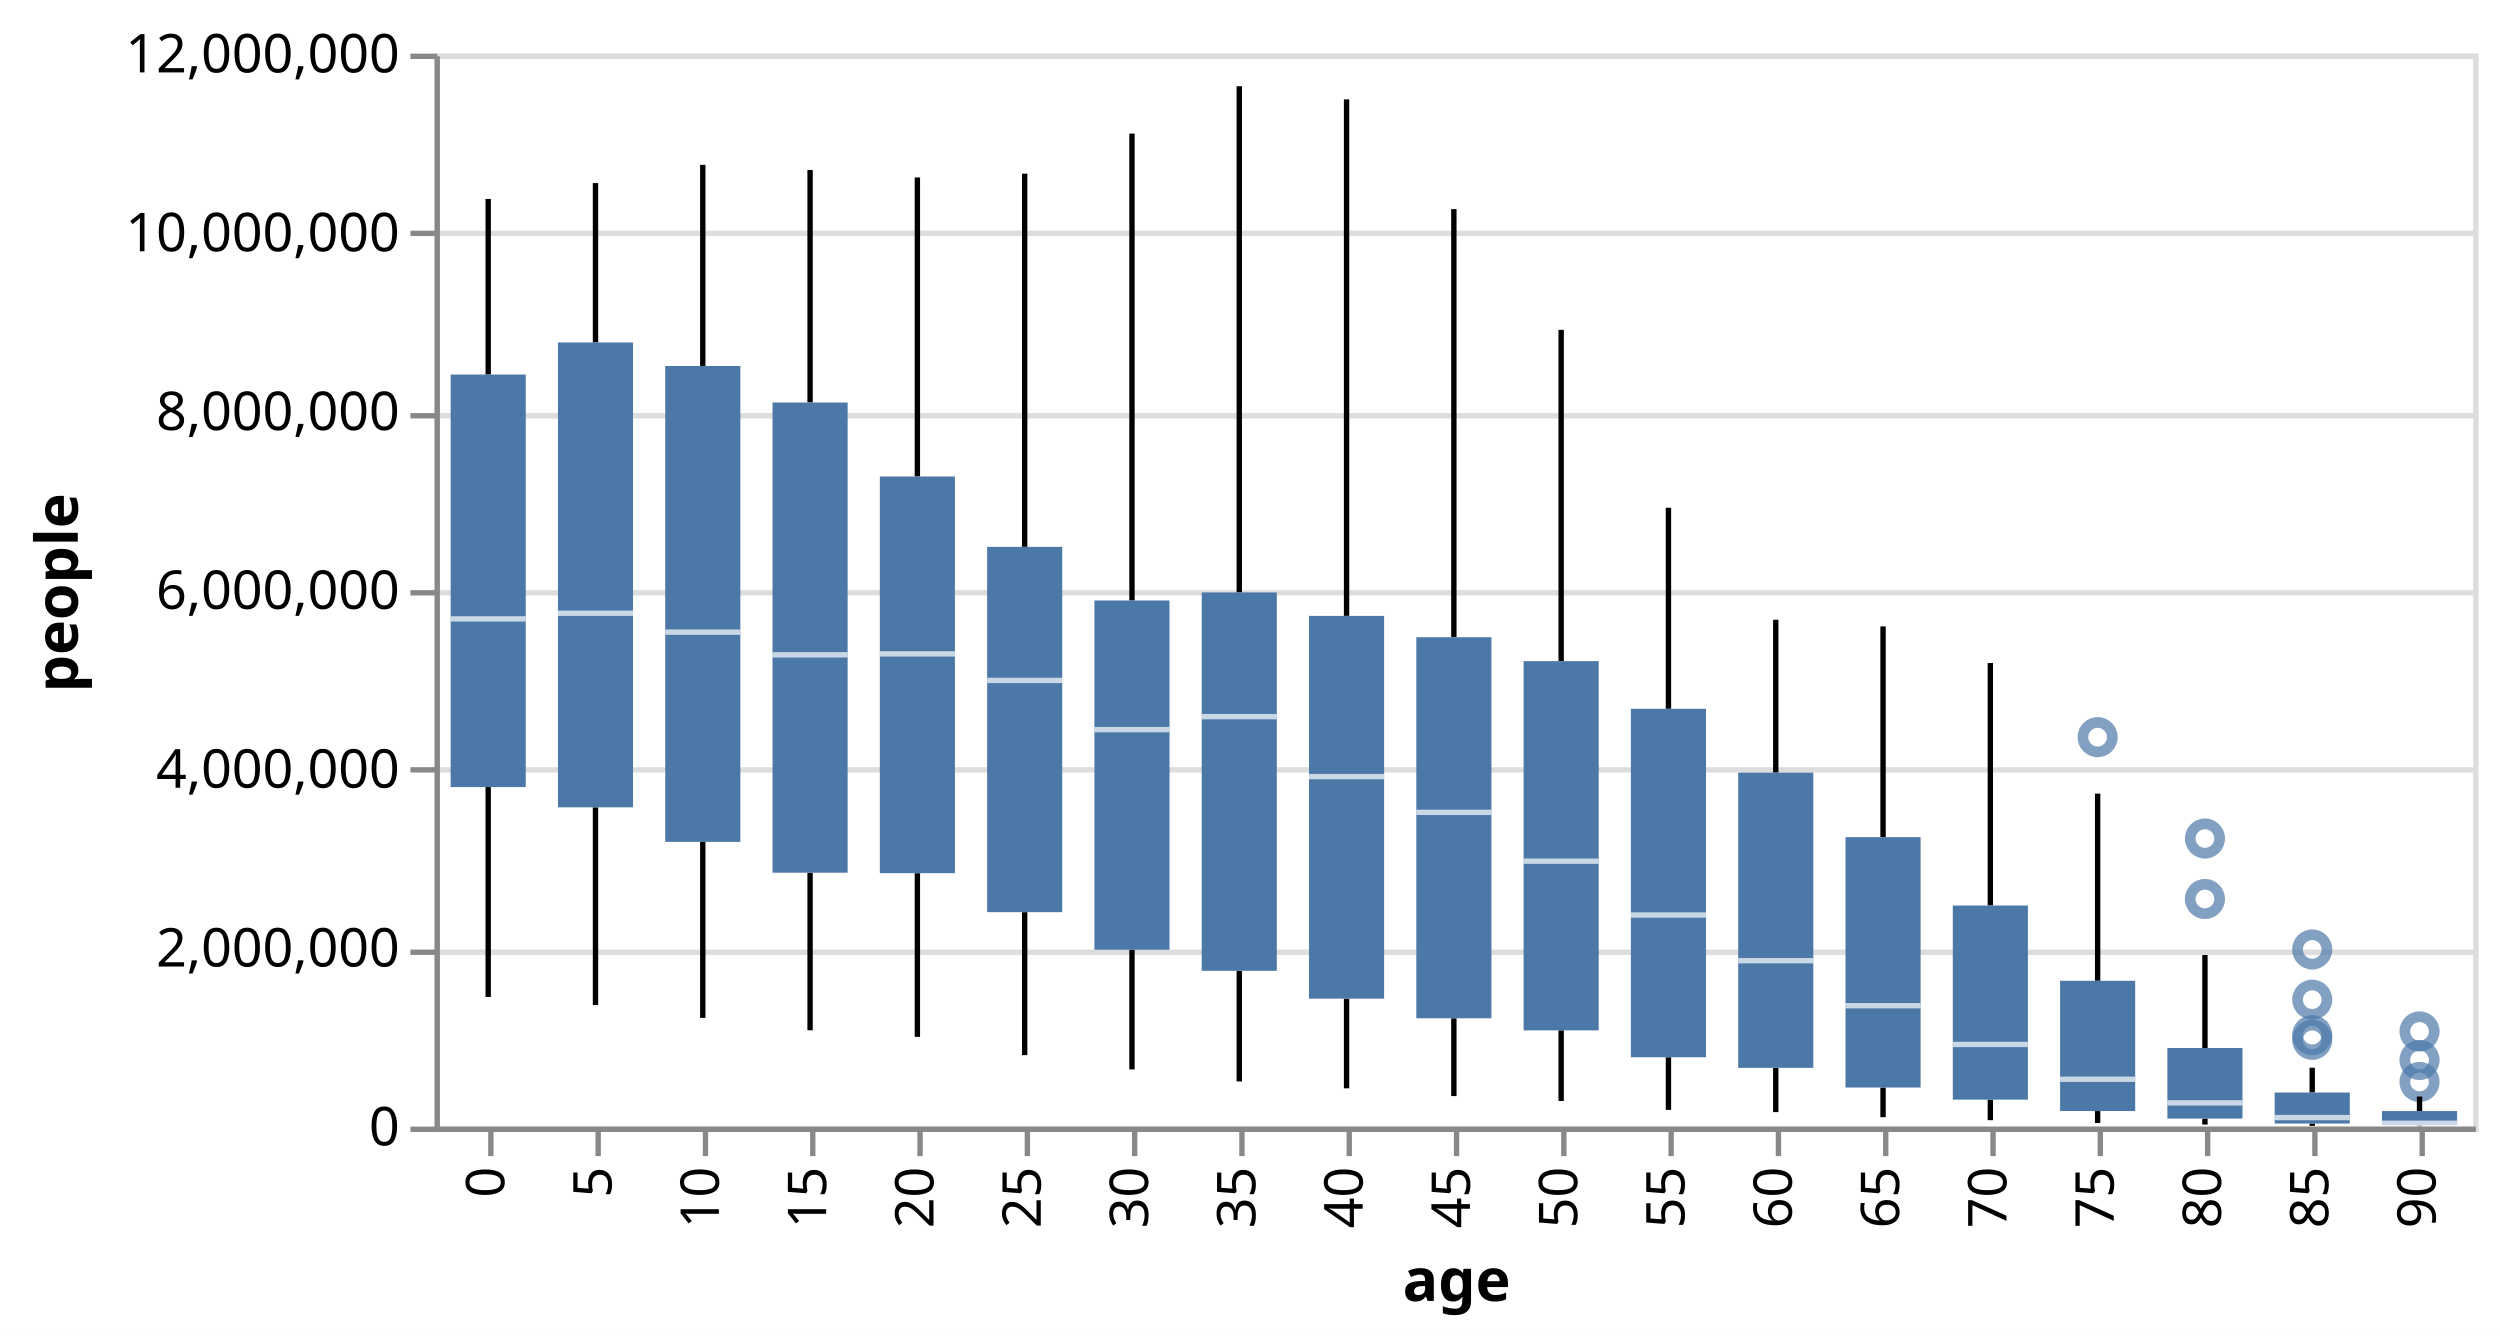
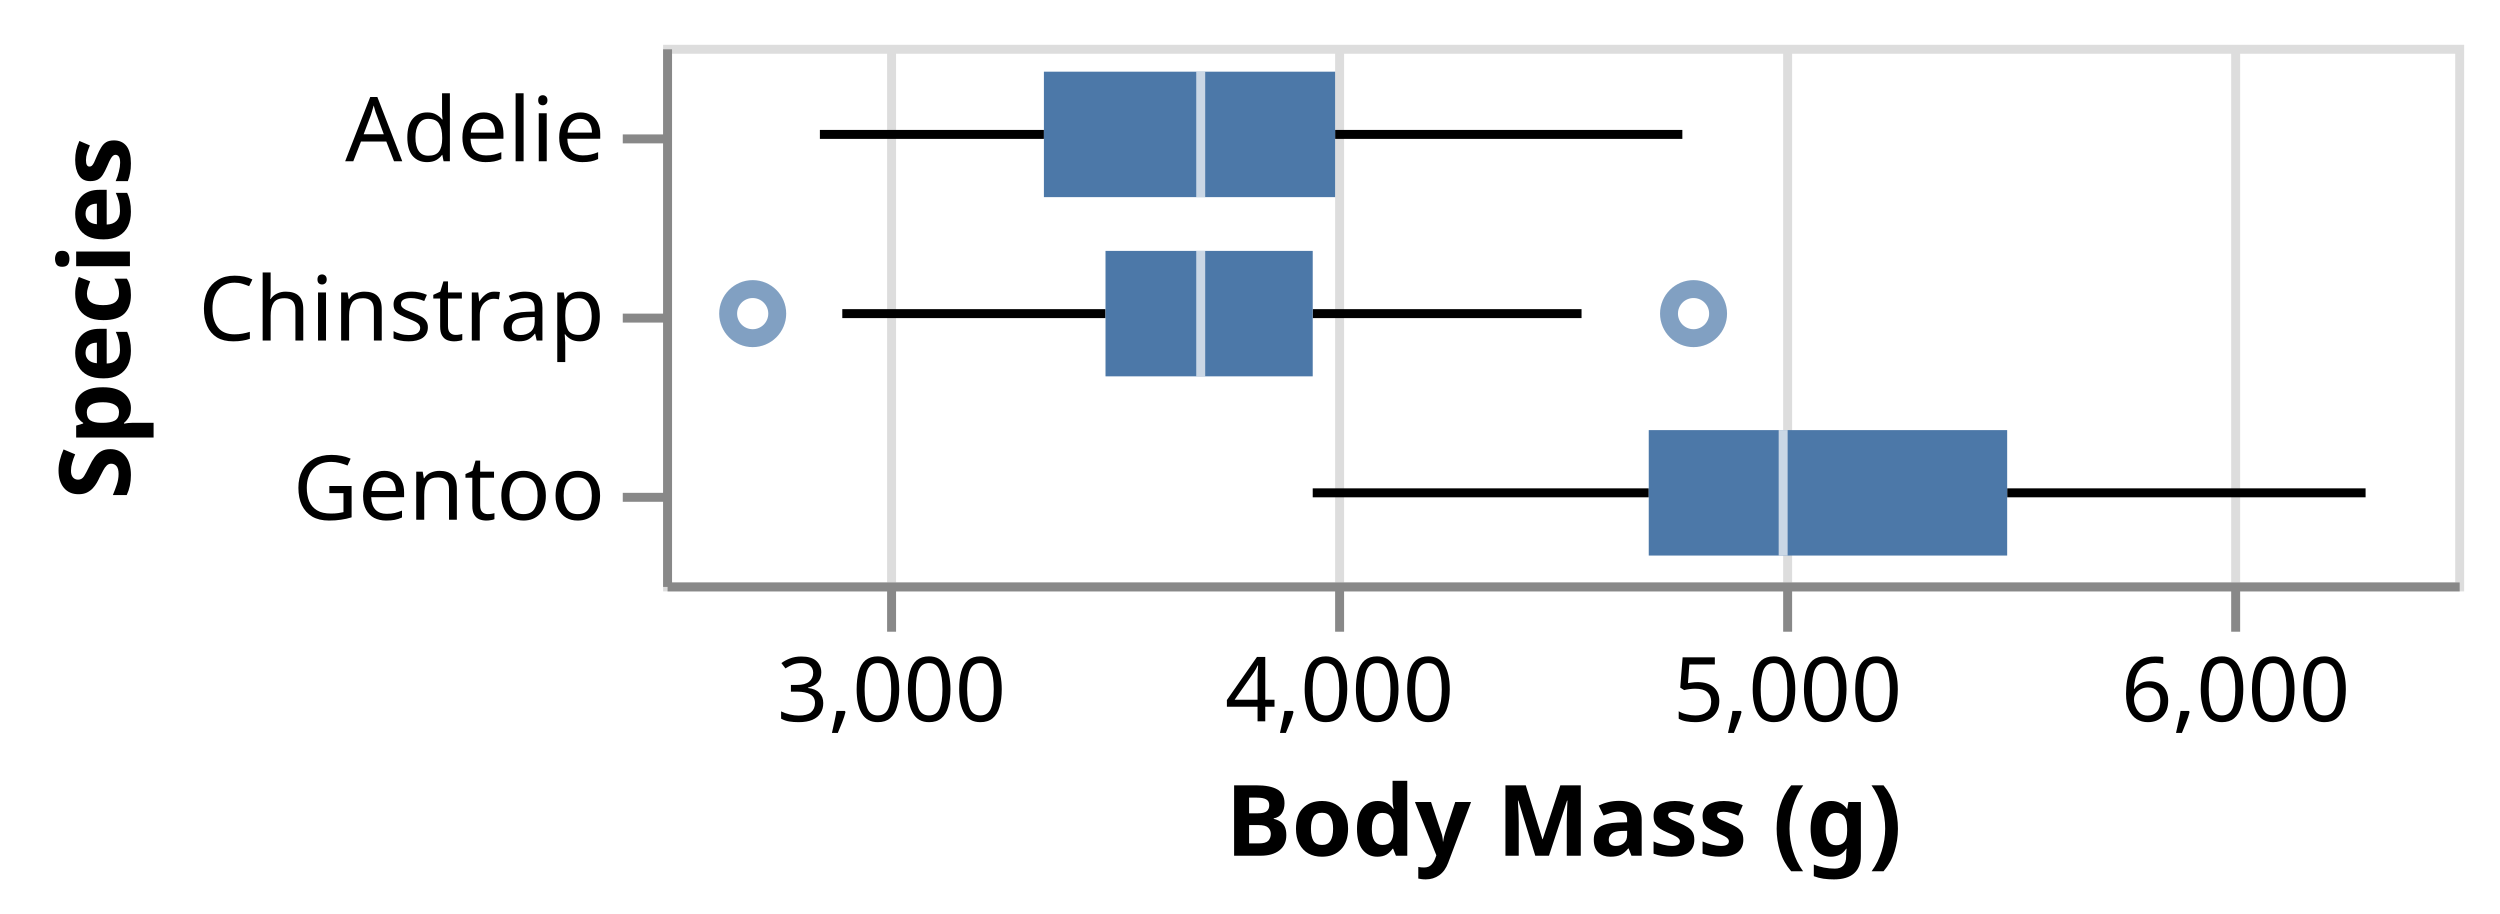
- <svg xmlns="http://www.w3.org/2000/svg" class="marks" width="466" height="249" viewBox="0 0 466 249" version="1.1">
-   <rect width="466" height="249" fill="white" />
-   <g fill="none" stroke-miterlimit="10" transform="translate(81,10)">
+ <svg xmlns="http://www.w3.org/2000/svg" class="marks" width="279" height="102" viewBox="0 0 279 102" version="1.1">
+   <rect width="279" height="102" fill="white" />
+   <g fill="none" stroke-miterlimit="10" transform="translate(74,5)">
    <g class="mark-group role-frame root" role="graphics-object" aria-roledescription="group mark container">
      <g transform="translate(0,0)">
-         <path class="background" aria-hidden="true" d="M0.5,0.5h380v200h-380Z" stroke="#ddd" />
+         <path class="background" aria-hidden="true" d="M0.5,0.5h200v60h-200Z" stroke="#ddd" />
        <g>
          <g class="mark-group role-axis" aria-hidden="true">
-             <g transform="translate(0.5,0.5)">
+             <g transform="translate(0.5,60.5)">
              <path class="background" aria-hidden="true" d="M0,0h0v0h0Z" pointer-events="none" />
              <g>
                <g class="mark-rule role-axis-grid" pointer-events="none">
-                   <line transform="translate(0,200)" x2="380" y2="0" stroke="#ddd" stroke-width="1" opacity="1" />
-                   <line transform="translate(0,167)" x2="380" y2="0" stroke="#ddd" stroke-width="1" opacity="1" />
-                   <line transform="translate(0,133)" x2="380" y2="0" stroke="#ddd" stroke-width="1" opacity="1" />
-                   <line transform="translate(0,100)" x2="380" y2="0" stroke="#ddd" stroke-width="1" opacity="1" />
-                   <line transform="translate(0,67)" x2="380" y2="0" stroke="#ddd" stroke-width="1" opacity="1" />
-                   <line transform="translate(0,33)" x2="380" y2="0" stroke="#ddd" stroke-width="1" opacity="1" />
-                   <line transform="translate(0,0)" x2="380" y2="0" stroke="#ddd" stroke-width="1" opacity="1" />
+                   <line transform="translate(25,0)" x2="0" y2="-60" stroke="#ddd" stroke-width="1" opacity="1" />
+                   <line transform="translate(75,0)" x2="0" y2="-60" stroke="#ddd" stroke-width="1" opacity="1" />
+                   <line transform="translate(125,0)" x2="0" y2="-60" stroke="#ddd" stroke-width="1" opacity="1" />
+                   <line transform="translate(175,0)" x2="0" y2="-60" stroke="#ddd" stroke-width="1" opacity="1" />
                </g>
              </g>
              <path class="foreground" aria-hidden="true" d="" pointer-events="none" display="none" />
            </g>
          </g>
-           <g class="mark-group role-axis" role="graphics-symbol" aria-roledescription="axis" aria-label="X-axis titled 'age' for a discrete scale with 19 values: 0, 5, 10, 15, 20, ending with 90">
-             <g transform="translate(0.5,200.5)">
+           <g class="mark-group role-axis" role="graphics-symbol" aria-roledescription="axis" aria-label="X-axis titled 'Body Mass (g)' for a linear scale with values from 2,500 to 6,500">
+             <g transform="translate(0.5,60.5)">
              <path class="background" aria-hidden="true" d="M0,0h0v0h0Z" pointer-events="none" />
              <g>
                <g class="mark-rule role-axis-tick" pointer-events="none">
-                   <line transform="translate(10,0)" x2="0" y2="5" stroke="#888" stroke-width="1" opacity="1" />
-                   <line transform="translate(30,0)" x2="0" y2="5" stroke="#888" stroke-width="1" opacity="1" />
-                   <line transform="translate(50,0)" x2="0" y2="5" stroke="#888" stroke-width="1" opacity="1" />
-                   <line transform="translate(70,0)" x2="0" y2="5" stroke="#888" stroke-width="1" opacity="1" />
-                   <line transform="translate(90,0)" x2="0" y2="5" stroke="#888" stroke-width="1" opacity="1" />
-                   <line transform="translate(110,0)" x2="0" y2="5" stroke="#888" stroke-width="1" opacity="1" />
-                   <line transform="translate(130,0)" x2="0" y2="5" stroke="#888" stroke-width="1" opacity="1" />
-                   <line transform="translate(150,0)" x2="0" y2="5" stroke="#888" stroke-width="1" opacity="1" />
-                   <line transform="translate(170,0)" x2="0" y2="5" stroke="#888" stroke-width="1" opacity="1" />
-                   <line transform="translate(190,0)" x2="0" y2="5" stroke="#888" stroke-width="1" opacity="1" />
-                   <line transform="translate(210,0)" x2="0" y2="5" stroke="#888" stroke-width="1" opacity="1" />
-                   <line transform="translate(230,0)" x2="0" y2="5" stroke="#888" stroke-width="1" opacity="1" />
-                   <line transform="translate(250,0)" x2="0" y2="5" stroke="#888" stroke-width="1" opacity="1" />
-                   <line transform="translate(270,0)" x2="0" y2="5" stroke="#888" stroke-width="1" opacity="1" />
-                   <line transform="translate(290,0)" x2="0" y2="5" stroke="#888" stroke-width="1" opacity="1" />
-                   <line transform="translate(310,0)" x2="0" y2="5" stroke="#888" stroke-width="1" opacity="1" />
-                   <line transform="translate(330,0)" x2="0" y2="5" stroke="#888" stroke-width="1" opacity="1" />
-                   <line transform="translate(350,0)" x2="0" y2="5" stroke="#888" stroke-width="1" opacity="1" />
-                   <line transform="translate(370,0)" x2="0" y2="5" stroke="#888" stroke-width="1" opacity="1" />
+                   <line transform="translate(25,0)" x2="0" y2="5" stroke="#888" stroke-width="1" opacity="1" />
+                   <line transform="translate(75,0)" x2="0" y2="5" stroke="#888" stroke-width="1" opacity="1" />
+                   <line transform="translate(125,0)" x2="0" y2="5" stroke="#888" stroke-width="1" opacity="1" />
+                   <line transform="translate(175,0)" x2="0" y2="5" stroke="#888" stroke-width="1" opacity="1" />
                </g>
                <g class="mark-text role-axis-label" pointer-events="none">
-                   <text text-anchor="end" transform="translate(9.5,7) rotate(270) translate(0,3)" font-family="sans-serif" font-size="10px" fill="#000" opacity="1">0</text>
-                   <text text-anchor="end" transform="translate(29.5,7) rotate(270) translate(0,3)" font-family="sans-serif" font-size="10px" fill="#000" opacity="1">5</text>
-                   <text text-anchor="end" transform="translate(49.5,7) rotate(270) translate(0,3)" font-family="sans-serif" font-size="10px" fill="#000" opacity="1">10</text>
-                   <text text-anchor="end" transform="translate(69.5,7) rotate(270) translate(0,3)" font-family="sans-serif" font-size="10px" fill="#000" opacity="1">15</text>
-                   <text text-anchor="end" transform="translate(89.5,7) rotate(270) translate(0,3)" font-family="sans-serif" font-size="10px" fill="#000" opacity="1">20</text>
-                   <text text-anchor="end" transform="translate(109.5,7) rotate(270) translate(0,3)" font-family="sans-serif" font-size="10px" fill="#000" opacity="1">25</text>
-                   <text text-anchor="end" transform="translate(129.5,7) rotate(270) translate(0,3)" font-family="sans-serif" font-size="10px" fill="#000" opacity="1">30</text>
-                   <text text-anchor="end" transform="translate(149.5,7) rotate(270) translate(0,3)" font-family="sans-serif" font-size="10px" fill="#000" opacity="1">35</text>
-                   <text text-anchor="end" transform="translate(169.5,7) rotate(270) translate(0,3)" font-family="sans-serif" font-size="10px" fill="#000" opacity="1">40</text>
-                   <text text-anchor="end" transform="translate(189.5,7) rotate(270) translate(0,3)" font-family="sans-serif" font-size="10px" fill="#000" opacity="1">45</text>
-                   <text text-anchor="end" transform="translate(209.5,7) rotate(270) translate(0,3)" font-family="sans-serif" font-size="10px" fill="#000" opacity="1">50</text>
-                   <text text-anchor="end" transform="translate(229.5,7) rotate(270) translate(0,3)" font-family="sans-serif" font-size="10px" fill="#000" opacity="1">55</text>
-                   <text text-anchor="end" transform="translate(249.5,7) rotate(270) translate(0,3)" font-family="sans-serif" font-size="10px" fill="#000" opacity="1">60</text>
-                   <text text-anchor="end" transform="translate(269.5,7) rotate(270) translate(0,3)" font-family="sans-serif" font-size="10px" fill="#000" opacity="1">65</text>
-                   <text text-anchor="end" transform="translate(289.5,7) rotate(270) translate(0,3)" font-family="sans-serif" font-size="10px" fill="#000" opacity="1">70</text>
-                   <text text-anchor="end" transform="translate(309.5,7) rotate(270) translate(0,3)" font-family="sans-serif" font-size="10px" fill="#000" opacity="1">75</text>
-                   <text text-anchor="end" transform="translate(329.5,7) rotate(270) translate(0,3)" font-family="sans-serif" font-size="10px" fill="#000" opacity="1">80</text>
-                   <text text-anchor="end" transform="translate(349.5,7) rotate(270) translate(0,3)" font-family="sans-serif" font-size="10px" fill="#000" opacity="1">85</text>
-                   <text text-anchor="end" transform="translate(369.5,7) rotate(270) translate(0,3)" font-family="sans-serif" font-size="10px" fill="#000" opacity="1">90</text>
+                   <text text-anchor="middle" transform="translate(25,15)" font-family="sans-serif" font-size="10px" fill="#000" opacity="1">3,000</text>
+                   <text text-anchor="middle" transform="translate(75,15)" font-family="sans-serif" font-size="10px" fill="#000" opacity="1">4,000</text>
+                   <text text-anchor="middle" transform="translate(125,15)" font-family="sans-serif" font-size="10px" fill="#000" opacity="1">5,000</text>
+                   <text text-anchor="middle" transform="translate(175,15)" font-family="sans-serif" font-size="10px" fill="#000" opacity="1">6,000</text>
                </g>
                <g class="mark-rule role-axis-domain" pointer-events="none">
-                   <line transform="translate(0,0)" x2="380" y2="0" stroke="#888" stroke-width="1" opacity="1" />
+                   <line transform="translate(0,0)" x2="200" y2="0" stroke="#888" stroke-width="1" opacity="1" />
                </g>
                <g class="mark-text role-axis-title" pointer-events="none">
-                   <text text-anchor="middle" transform="translate(190,32)" font-family="sans-serif" font-size="11px" font-weight="bold" fill="#000" opacity="1">age</text>
+                   <text text-anchor="middle" transform="translate(100,30)" font-family="sans-serif" font-size="11px" font-weight="bold" fill="#000" opacity="1">Body Mass (g)</text>
                </g>
              </g>
              <path class="foreground" aria-hidden="true" d="" pointer-events="none" display="none" />
            </g>
          </g>
-           <g class="mark-group role-axis" role="graphics-symbol" aria-roledescription="axis" aria-label="Y-axis titled 'people' for a linear scale with values from 0 to 12,000,000">
+           <g class="mark-group role-axis" role="graphics-symbol" aria-roledescription="axis" aria-label="Y-axis titled 'Species' for a discrete scale with 3 values: Adelie, Chinstrap, Gentoo">
            <g transform="translate(0.5,0.5)">
              <path class="background" aria-hidden="true" d="M0,0h0v0h0Z" pointer-events="none" />
              <g>
                <g class="mark-rule role-axis-tick" pointer-events="none">
-                   <line transform="translate(0,200)" x2="-5" y2="0" stroke="#888" stroke-width="1" opacity="1" />
-                   <line transform="translate(0,167)" x2="-5" y2="0" stroke="#888" stroke-width="1" opacity="1" />
-                   <line transform="translate(0,133)" x2="-5" y2="0" stroke="#888" stroke-width="1" opacity="1" />
-                   <line transform="translate(0,100)" x2="-5" y2="0" stroke="#888" stroke-width="1" opacity="1" />
-                   <line transform="translate(0,67)" x2="-5" y2="0" stroke="#888" stroke-width="1" opacity="1" />
-                   <line transform="translate(0,33)" x2="-5" y2="0" stroke="#888" stroke-width="1" opacity="1" />
-                   <line transform="translate(0,0)" x2="-5" y2="0" stroke="#888" stroke-width="1" opacity="1" />
+                   <line transform="translate(0,10)" x2="-5" y2="0" stroke="#888" stroke-width="1" opacity="1" />
+                   <line transform="translate(0,30)" x2="-5" y2="0" stroke="#888" stroke-width="1" opacity="1" />
+                   <line transform="translate(0,50)" x2="-5" y2="0" stroke="#888" stroke-width="1" opacity="1" />
                </g>
                <g class="mark-text role-axis-label" pointer-events="none">
-                   <text text-anchor="end" transform="translate(-7,203)" font-family="sans-serif" font-size="10px" fill="#000" opacity="1">0</text>
-                   <text text-anchor="end" transform="translate(-7,169.6667)" font-family="sans-serif" font-size="10px" fill="#000" opacity="1">2,000,000</text>
-                   <text text-anchor="end" transform="translate(-7,136.3333)" font-family="sans-serif" font-size="10px" fill="#000" opacity="1">4,000,000</text>
-                   <text text-anchor="end" transform="translate(-7,103)" font-family="sans-serif" font-size="10px" fill="#000" opacity="1">6,000,000</text>
-                   <text text-anchor="end" transform="translate(-7,69.66667)" font-family="sans-serif" font-size="10px" fill="#000" opacity="1">8,000,000</text>
-                   <text text-anchor="end" transform="translate(-7,36.33333)" font-family="sans-serif" font-size="10px" fill="#000" opacity="1">10,000,000</text>
-                   <text text-anchor="end" transform="translate(-7,3)" font-family="sans-serif" font-size="10px" fill="#000" opacity="1">12,000,000</text>
+                   <text text-anchor="end" transform="translate(-7,12.5)" font-family="sans-serif" font-size="10px" fill="#000" opacity="1">Adelie</text>
+                   <text text-anchor="end" transform="translate(-7,32.5)" font-family="sans-serif" font-size="10px" fill="#000" opacity="1">Chinstrap</text>
+                   <text text-anchor="end" transform="translate(-7,52.5)" font-family="sans-serif" font-size="10px" fill="#000" opacity="1">Gentoo</text>
                </g>
                <g class="mark-rule role-axis-domain" pointer-events="none">
-                   <line transform="translate(0,200)" x2="0" y2="-200" stroke="#888" stroke-width="1" opacity="1" />
+                   <line transform="translate(0,0)" x2="0" y2="60" stroke="#888" stroke-width="1" opacity="1" />
                </g>
                <g class="mark-text role-axis-title" pointer-events="none">
-                   <text text-anchor="middle" transform="translate(-65,100) rotate(-90) translate(0,-2)" font-family="sans-serif" font-size="11px" font-weight="bold" fill="#000" opacity="1">people</text>
+                   <text text-anchor="middle" transform="translate(-58,30) rotate(-90) translate(0,-2)" font-family="sans-serif" font-size="11px" font-weight="bold" fill="#000" opacity="1">Species</text>
                </g>
              </g>
              <path class="foreground" aria-hidden="true" d="" pointer-events="none" display="none" />
            </g>
          </g>
          <g class="mark-symbol role-mark layer_0_layer_0_marks" role="graphics-object" aria-roledescription="symbol mark container">
-             <path aria-label="people: 1023115; age: 85" role="graphics-symbol" aria-roledescription="point" transform="translate(350,182.9481)" d="M2.739,0A2.739,2.739,0,1,1,-2.739,0A2.739,2.739,0,1,1,2.739,0" stroke="#4c78a8" stroke-width="2" opacity="0.7" />
-             <path aria-label="people: 499046; age: 90" role="graphics-symbol" aria-roledescription="point" transform="translate(370,191.6826)" d="M2.739,0A2.739,2.739,0,1,1,-2.739,0A2.739,2.739,0,1,1,2.739,0" stroke="#4c78a8" stroke-width="2" opacity="0.7" />
-             <path aria-label="people: 2545730; age: 80" role="graphics-symbol" aria-roledescription="point" transform="translate(330,157.5712)" d="M2.739,0A2.739,2.739,0,1,1,-2.739,0A2.739,2.739,0,1,1,2.739,0" stroke="#4c78a8" stroke-width="2" opacity="0.7" />
-             <path aria-label="people: 1419494; age: 85" role="graphics-symbol" aria-roledescription="point" transform="translate(350,176.3418)" d="M2.739,0A2.739,2.739,0,1,1,-2.739,0A2.739,2.739,0,1,1,2.739,0" stroke="#4c78a8" stroke-width="2" opacity="0.7" />
-             <path aria-label="people: 745146; age: 90" role="graphics-symbol" aria-roledescription="point" transform="translate(370,187.5809)" d="M2.739,0A2.739,2.739,0,1,1,-2.739,0A2.739,2.739,0,1,1,2.739,0" stroke="#4c78a8" stroke-width="2" opacity="0.7" />
-             <path aria-label="people: 4355644; age: 75" role="graphics-symbol" aria-roledescription="point" transform="translate(310,127.4059)" d="M2.739,0A2.739,2.739,0,1,1,-2.739,0A2.739,2.739,0,1,1,2.739,0" stroke="#4c78a8" stroke-width="2" opacity="0.7" />
-             <path aria-label="people: 3221898; age: 80" role="graphics-symbol" aria-roledescription="point" transform="translate(330,146.3017)" d="M2.739,0A2.739,2.739,0,1,1,-2.739,0A2.739,2.739,0,1,1,2.739,0" stroke="#4c78a8" stroke-width="2" opacity="0.7" />
-             <path aria-label="people: 970357; age: 85" role="graphics-symbol" aria-roledescription="point" transform="translate(350,183.8274)" d="M2.739,0A2.739,2.739,0,1,1,-2.739,0A2.739,2.739,0,1,1,2.739,0" stroke="#4c78a8" stroke-width="2" opacity="0.7" />
-             <path aria-label="people: 1981156; age: 85" role="graphics-symbol" aria-roledescription="point" transform="translate(350,166.9807)" d="M2.739,0A2.739,2.739,0,1,1,-2.739,0A2.739,2.739,0,1,1,2.739,0" stroke="#4c78a8" stroke-width="2" opacity="0.7" />
-             <path aria-label="people: 1064581; age: 90" role="graphics-symbol" aria-roledescription="point" transform="translate(370,182.257)" d="M2.739,0A2.739,2.739,0,1,1,-2.739,0A2.739,2.739,0,1,1,2.739,0" stroke="#4c78a8" stroke-width="2" opacity="0.7" />
+             <path aria-label="Body Mass (g): 4800; Species: Chinstrap" role="graphics-symbol" aria-roledescription="point" transform="translate(115,30)" d="M2.739,0A2.739,2.739,0,1,1,-2.739,0A2.739,2.739,0,1,1,2.739,0" stroke="#4c78a8" stroke-width="2" opacity="0.7" />
+             <path aria-label="Body Mass (g): 2700; Species: Chinstrap" role="graphics-symbol" aria-roledescription="point" transform="translate(10,30)" d="M2.739,0A2.739,2.739,0,1,1,-2.739,0A2.739,2.739,0,1,1,2.739,0" stroke="#4c78a8" stroke-width="2" opacity="0.7" />
          </g>
          <g class="mark-rule role-mark layer_0_layer_1_layer_0_marks" aria-hidden="true">
-             <line transform="translate(10,175.8271)" x2="0" y2="-39.119" stroke="black" />
-             <line transform="translate(30,177.3389)" x2="0" y2="-36.851" stroke="black" />
-             <line transform="translate(50,179.7314)" x2="0" y2="-32.804" stroke="black" />
-             <line transform="translate(70,182.0478)" x2="0" y2="-29.374" stroke="black" />
-             <line transform="translate(90,183.2693)" x2="0" y2="-30.508" stroke="black" />
-             <line transform="translate(110,186.6753)" x2="0" y2="-26.651" stroke="black" />
-             <line transform="translate(130,189.3394)" x2="0" y2="-22.308" stroke="black" />
-             <line transform="translate(150,191.5831)" x2="0" y2="-20.625" stroke="black" />
-             <line transform="translate(170,192.8636)" x2="0" y2="-16.711" stroke="black" />
-             <line transform="translate(190,194.3124)" x2="0" y2="-14.504" stroke="black" />
-             <line transform="translate(210,195.2237)" x2="0" y2="-13.163" stroke="black" />
-             <line transform="translate(230,196.8799)" x2="0" y2="-9.805" stroke="black" />
-             <line transform="translate(250,197.2961)" x2="0" y2="-8.248" stroke="black" />
-             <line transform="translate(270,198.2411)" x2="0" y2="-5.526" stroke="black" />
-             <line transform="translate(290,198.804)" x2="0" y2="-3.83" stroke="black" />
-             <line transform="translate(310,199.3295)" x2="0" y2="-2.231" stroke="black" />
-             <line transform="translate(330,199.6175)" x2="0" y2="-1.115" stroke="black" />
-             <line transform="translate(350,199.8636)" x2="0" y2="-0.437" stroke="black" />
-             <line transform="translate(370,199.9124)" x2="0" y2="-0.166" stroke="black" />
+             <line transform="translate(17.5,10)" x2="25" y2="0" stroke="black" />
+             <line transform="translate(20,30)" x2="29.375" y2="0" stroke="black" />
+             <line transform="translate(72.5,50)" x2="37.5" y2="0" stroke="black" />
          </g>
          <g class="mark-rule role-mark layer_0_layer_1_layer_1_marks" aria-hidden="true">
-             <line transform="translate(10,59.81256)" x2="0" y2="-32.729" stroke="black" />
-             <line transform="translate(30,53.83085)" x2="0" y2="-29.7" stroke="black" />
-             <line transform="translate(50,58.21507)" x2="0" y2="-37.488" stroke="black" />
-             <line transform="translate(70,65.02552)" x2="0" y2="-43.34" stroke="black" />
-             <line transform="translate(90,78.8183)" x2="0" y2="-55.734" stroke="black" />
-             <line transform="translate(110,91.93652)" x2="0" y2="-69.57" stroke="black" />
-             <line transform="translate(130,101.9293)" x2="0" y2="-87.025" stroke="black" />
-             <line transform="translate(150,100.4283)" x2="0" y2="-94.356" stroke="black" />
-             <line transform="translate(170,104.801)" x2="0" y2="-96.277" stroke="black" />
-             <line transform="translate(190,108.7761)" x2="0" y2="-79.797" stroke="black" />
-             <line transform="translate(210,113.2343)" x2="0" y2="-61.753" stroke="black" />
-             <line transform="translate(230,122.1183)" x2="0" y2="-37.473" stroke="black" />
-             <line transform="translate(250,134.0135)" x2="0" y2="-28.496" stroke="black" />
-             <line transform="translate(270,146.0471)" x2="0" y2="-39.282" stroke="black" />
-             <line transform="translate(290,158.7906)" x2="0" y2="-45.205" stroke="black" />
-             <line transform="translate(310,172.8192)" x2="0" y2="-34.886" stroke="black" />
-             <line transform="translate(330,185.3524)" x2="0" y2="-17.341" stroke="black" />
-             <line transform="translate(350,193.6465)" x2="0" y2="-4.622" stroke="black" />
-             <line transform="translate(370,197.103)" x2="0" y2="-2.708" stroke="black" />
+             <line transform="translate(75,10)" x2="38.75" y2="0" stroke="black" />
+             <line transform="translate(72.5,30)" x2="30" y2="0" stroke="black" />
+             <line transform="translate(150,50)" x2="40" y2="0" stroke="black" />
          </g>
          <g class="mark-rect role-mark layer_1_layer_0_marks" aria-hidden="true">
-             <path d="M3,59.813h14v76.895h-14Z" fill="#4c78a8" />
-             <path d="M23,53.831h14v86.657h-14Z" fill="#4c78a8" />
-             <path d="M43,58.215h14v88.712h-14Z" fill="#4c78a8" />
-             <path d="M63,65.026h14v87.648h-14Z" fill="#4c78a8" />
-             <path d="M83,78.818h14v73.943h-14Z" fill="#4c78a8" />
-             <path d="M103,91.937h14v68.088h-14Z" fill="#4c78a8" />
-             <path d="M123,101.929h14v65.102h-14Z" fill="#4c78a8" />
-             <path d="M143,100.428h14v70.53h-14Z" fill="#4c78a8" />
-             <path d="M163,104.801h14v71.352h-14Z" fill="#4c78a8" />
-             <path d="M183,108.776h14v71.032h-14Z" fill="#4c78a8" />
-             <path d="M203,113.234h14v68.826h-14Z" fill="#4c78a8" />
-             <path d="M223,122.118h14v64.956h-14Z" fill="#4c78a8" />
-             <path d="M243,134.013h14v55.035h-14Z" fill="#4c78a8" />
-             <path d="M263,146.047h14v46.668h-14Z" fill="#4c78a8" />
-             <path d="M283,158.791h14v36.183h-14Z" fill="#4c78a8" />
-             <path d="M303,172.819h14v24.279h-14Z" fill="#4c78a8" />
-             <path d="M323,185.352h14v13.15h-14Z" fill="#4c78a8" />
-             <path d="M343,193.647h14v5.78h-14Z" fill="#4c78a8" />
-             <path d="M363,197.103h14v2.643h-14Z" fill="#4c78a8" />
+             <path d="M42.5,3h32.5v14h-32.5Z" fill="#4c78a8" />
+             <path d="M49.375,23h23.125v14h-23.125Z" fill="#4c78a8" />
+             <path d="M110,43h40v14h-40Z" fill="#4c78a8" />
          </g>
          <g class="mark-rect role-mark layer_1_layer_1_marks" role="graphics-object" aria-roledescription="rect mark container">
-             <path aria-label="people: 5678387; age: 0; Mean of people: 6012519.83333" role="graphics-symbol" aria-roledescription="box" d="M3,104.86h14v1h-14Z" fill="white" opacity="0.7" />
-             <path aria-label="people: 5741484; age: 5; Mean of people: 5977357.13333" role="graphics-symbol" aria-roledescription="box" d="M23,103.809h14v1h-14Z" fill="white" opacity="0.7" />
-             <path aria-label="people: 5530289.5; age: 10; Mean of people: 5770754.6" role="graphics-symbol" aria-roledescription="box" d="M43,107.329h14v1h-14Z" fill="white" opacity="0.7" />
-             <path aria-label="people: 5276435.5; age: 15; Mean of people: 5522730.8" role="graphics-symbol" aria-roledescription="box" d="M63,111.559h14v1h-14Z" fill="white" opacity="0.7" />
-             <path aria-label="people: 5287188; age: 20; Mean of people: 5293892.66667" role="graphics-symbol" aria-roledescription="box" d="M83,111.38h14v1h-14Z" fill="white" opacity="0.7" />
-             <path aria-label="people: 4990041; age: 25; Mean of people: 5089381.53333" role="graphics-symbol" aria-roledescription="box" d="M103,116.333h14v1h-14Z" fill="white" opacity="0.7" />
-             <path aria-label="people: 4439810.5; age: 30; Mean of people: 4796661.23333" role="graphics-symbol" aria-roledescription="box" d="M123,125.503h14v1h-14Z" fill="white" opacity="0.7" />
-             <path aria-label="people: 4585153.5; age: 35; Mean of people: 4594058.43333" role="graphics-symbol" aria-roledescription="box" d="M143,123.081h14v1h-14Z" fill="white" opacity="0.7" />
-             <path aria-label="people: 3914580.5; age: 40; Mean of people: 4168951.6" role="graphics-symbol" aria-roledescription="box" d="M163,134.257h14v1h-14Z" fill="white" opacity="0.7" />
-             <path aria-label="people: 3514855; age: 45; Mean of people: 3722042.16667" role="graphics-symbol" aria-roledescription="box" d="M183,140.919h14v1h-14Z" fill="white" opacity="0.7" />
-             <path aria-label="people: 2968649.5; age: 50; Mean of people: 3307392.56667" role="graphics-symbol" aria-roledescription="box" d="M203,150.023h14v1h-14Z" fill="white" opacity="0.7" />
-             <path aria-label="people: 2366345.5; age: 55; Mean of people: 2784020.86667" role="graphics-symbol" aria-roledescription="box" d="M223,160.061h14v1h-14Z" fill="white" opacity="0.7" />
-             <path aria-label="people: 1855539.5; age: 60; Mean of people: 2384470.7" role="graphics-symbol" aria-roledescription="box" d="M243,168.574h14v1h-14Z" fill="white" opacity="0.7" />
-             <path aria-label="people: 1352293.5; age: 65; Mean of people: 1987040.16667" role="graphics-symbol" aria-roledescription="box" d="M263,176.962h14v1h-14Z" fill="white" opacity="0.7" />
-             <path aria-label="people: 918777; age: 70; Mean of people: 1545527.66667" role="graphics-symbol" aria-roledescription="box" d="M283,184.187h14v1h-14Z" fill="white" opacity="0.7" />
-             <path aria-label="people: 529545.5; age: 75; Mean of people: 1079553.73333" role="graphics-symbol" aria-roledescription="box" d="M303,190.674h14v1h-14Z" fill="white" opacity="0.7" />
-             <path aria-label="people: 265143.5; age: 80; Mean of people: 650843.366667" role="graphics-symbol" aria-roledescription="box" d="M323,195.081h14v1h-14Z" fill="white" opacity="0.7" />
-             <path aria-label="people: 101019.5; age: 85; Mean of people: 318061.633333" role="graphics-symbol" aria-roledescription="box" d="M343,197.816h14v1h-14Z" fill="white" opacity="0.7" />
-             <path aria-label="people: 37174; age: 90; Mean of people: 144545.233333" role="graphics-symbol" aria-roledescription="box" d="M363,198.88h14v1h-14Z" fill="white" opacity="0.7" />
+             <path aria-label="Body Mass (g): 3700; Species: Adelie; Mean of Body Mass (g): 3700.66225166" role="graphics-symbol" aria-roledescription="box" d="M59.5,3h1v14h-1Z" fill="white" opacity="0.7" />
+             <path aria-label="Body Mass (g): 3700; Species: Chinstrap; Mean of Body Mass (g): 3733.08823529" role="graphics-symbol" aria-roledescription="box" d="M59.5,23h1v14h-1Z" fill="white" opacity="0.7" />
+             <path aria-label="Body Mass (g): 5000; Species: Gentoo; Mean of Body Mass (g): 5076.01626016" role="graphics-symbol" aria-roledescription="box" d="M124.5,43h1v14h-1Z" fill="white" opacity="0.7" />
          </g>
        </g>
        <path class="foreground" aria-hidden="true" d="" display="none" />
      </g>
    </g>
  </g>
</svg>
